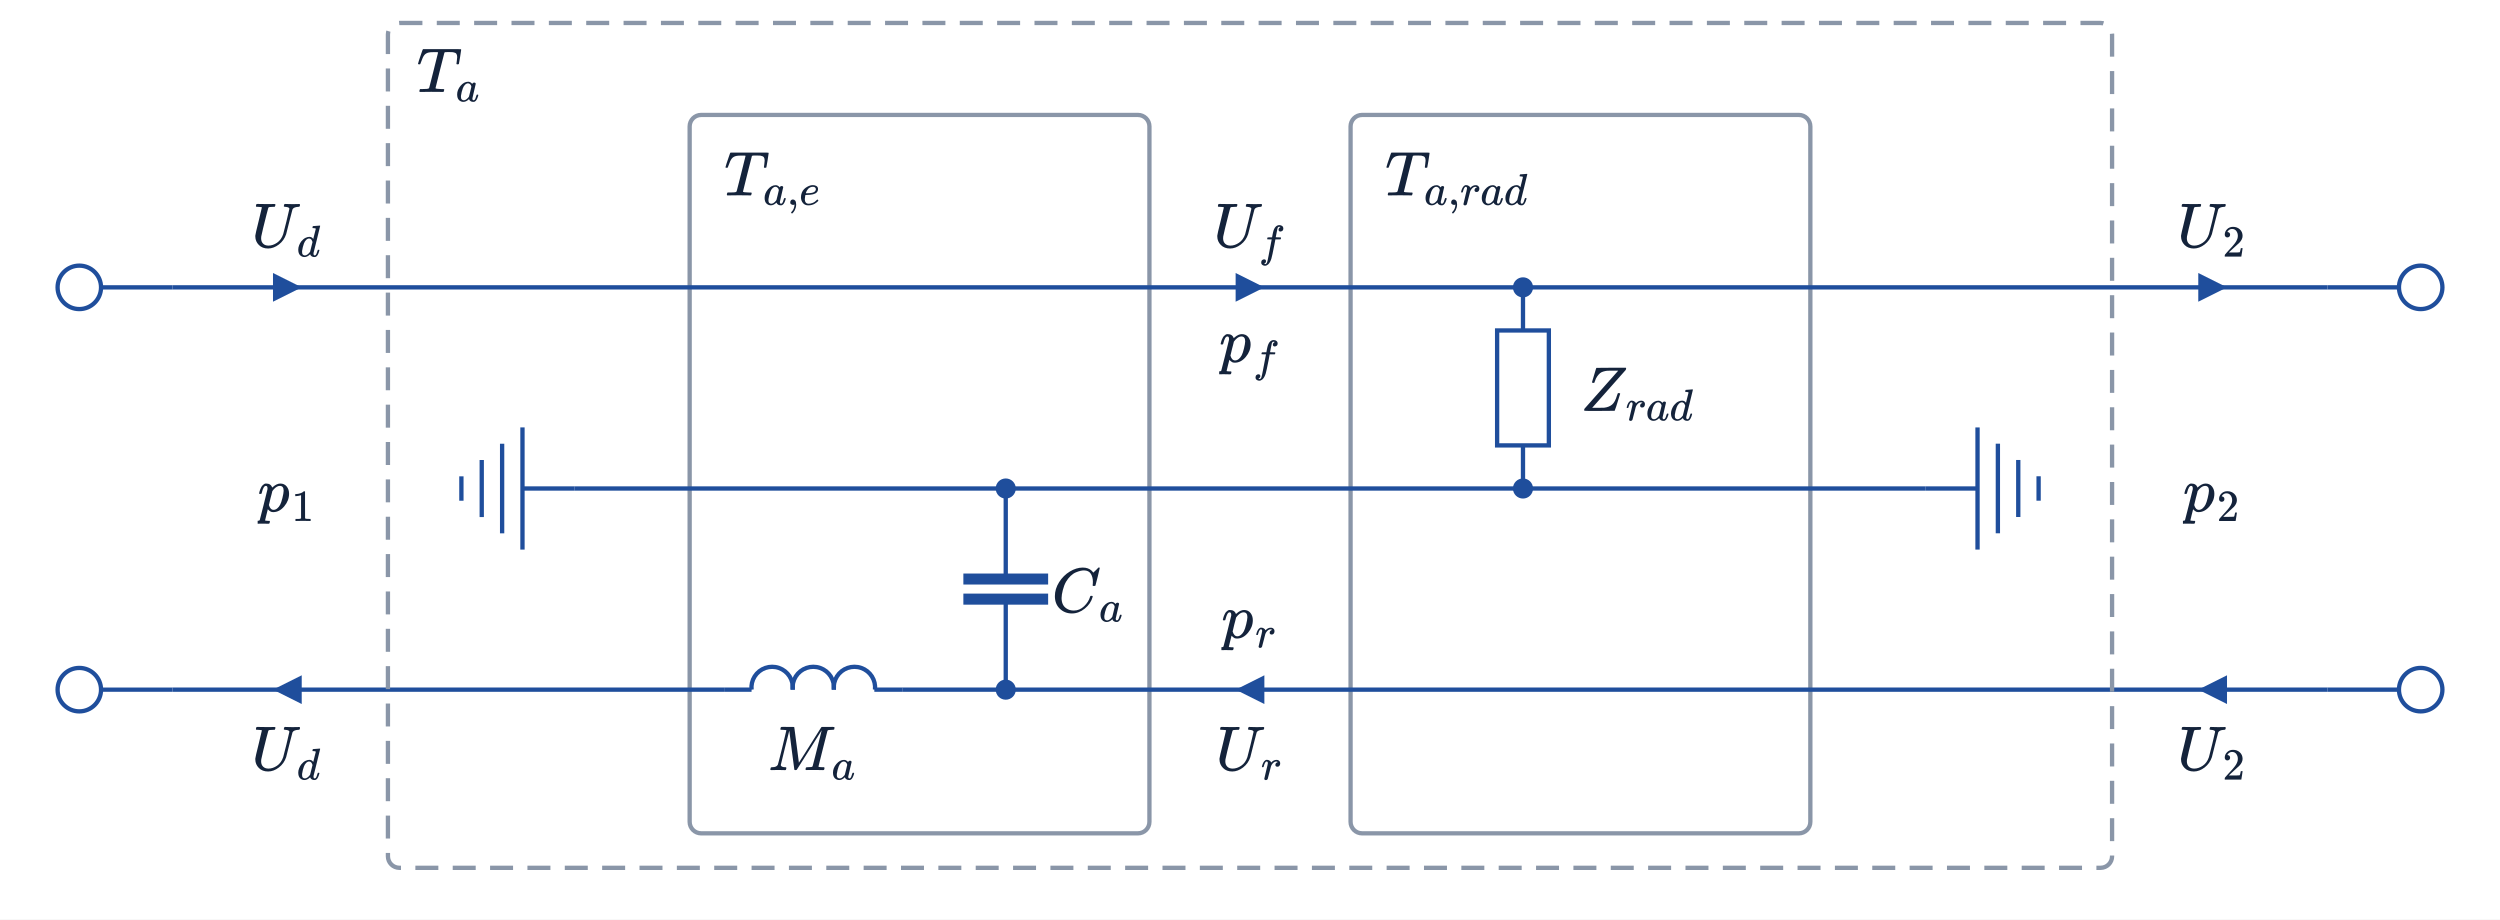
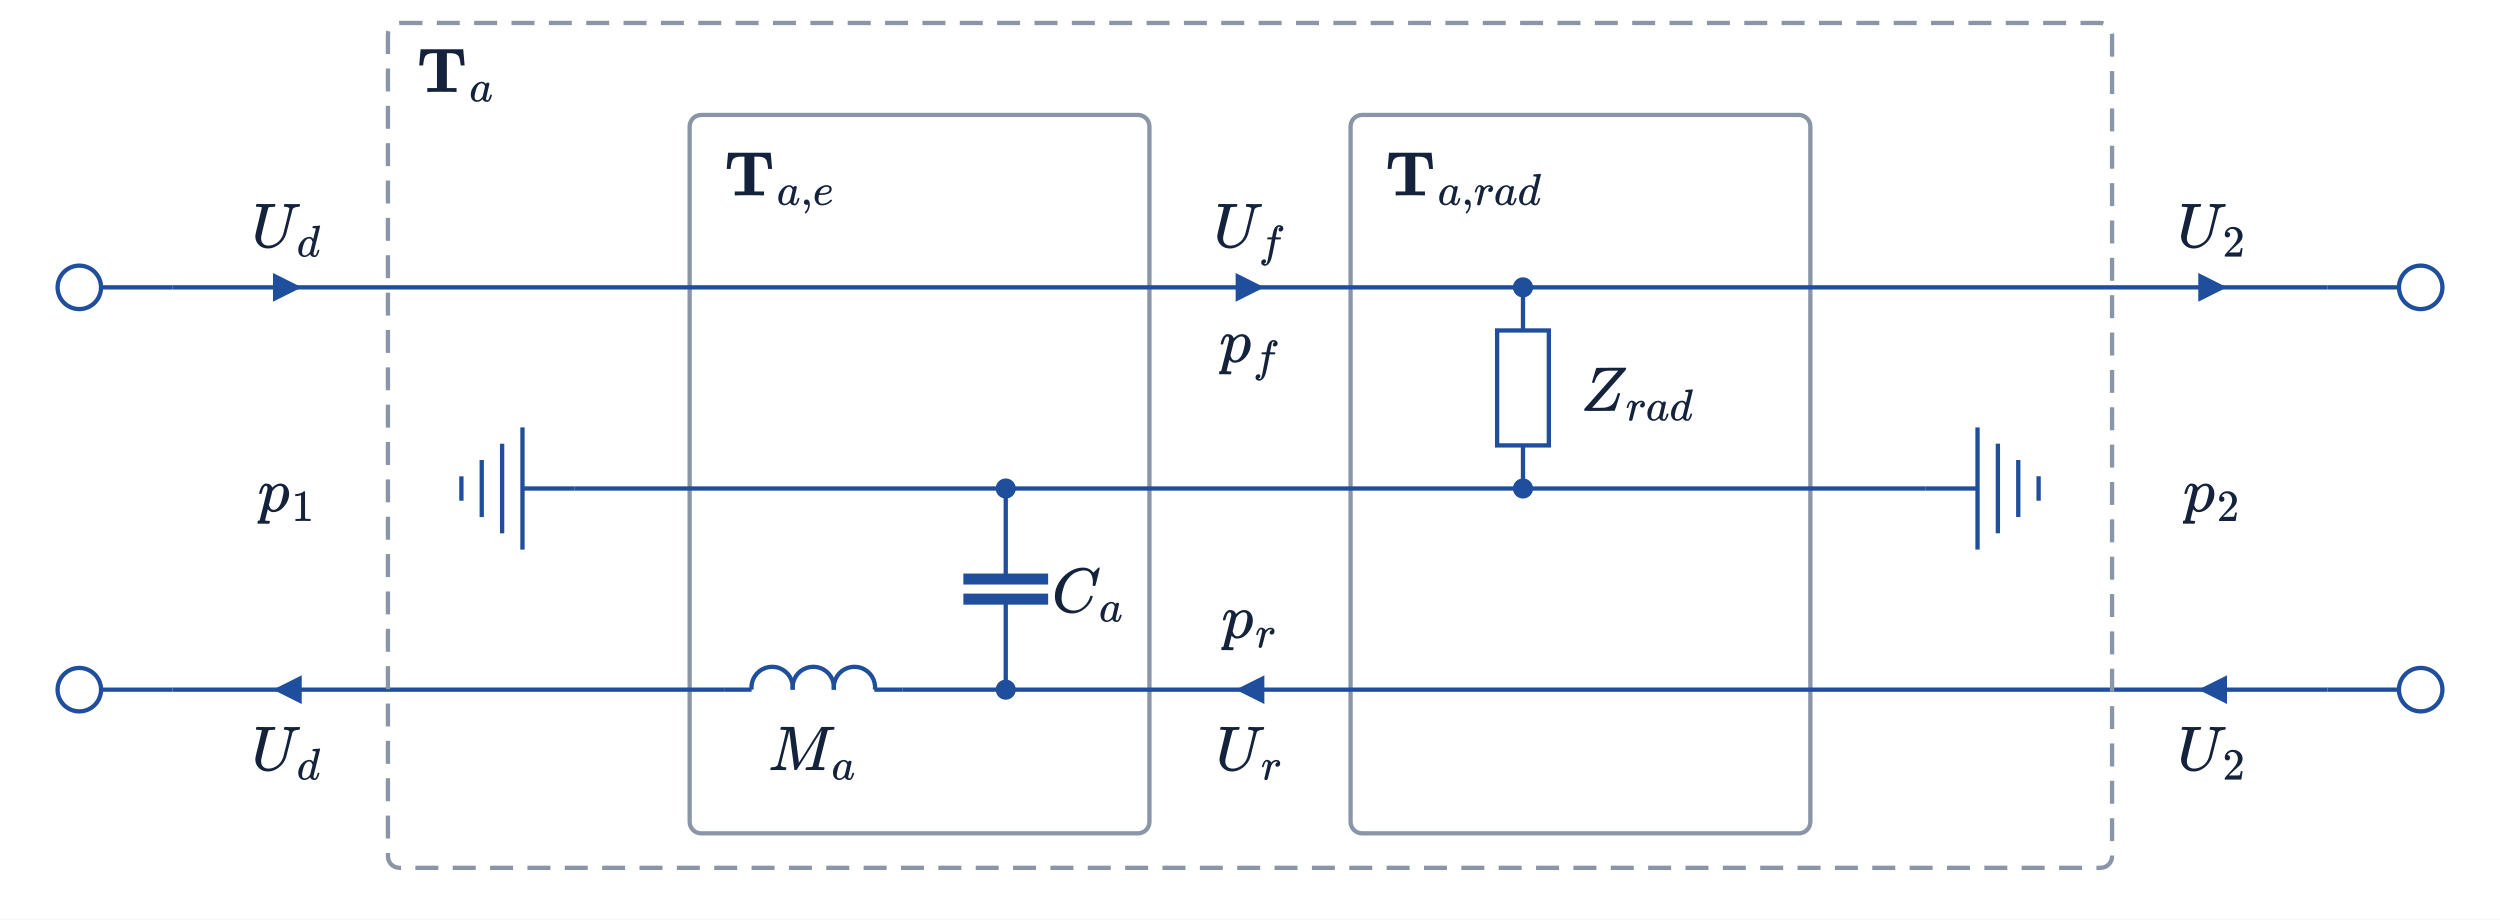
<svg xmlns="http://www.w3.org/2000/svg" width="870" height="320" viewBox="0 0 870 320" role="img">
  <rect width="100%" height="100%" fill="#ffffff" />
  <rect x="240" y="40" width="160" height="250" rx="4" fill="none" stroke="#8a96a8" stroke-width="1.5" />
  <rect x="470" y="40" width="160" height="250" rx="4" fill="none" stroke="#8a96a8" stroke-width="1.5" />
  <g transform="translate(60,100) rotate(180) scale(0.4) translate(-5.4,-22.5)">
    <path fill="none" stroke="#1f4e9c" stroke-width="3.75" d=" M 67.5,22.5 L 5.4,22.5" />
    <ellipse fill="#ffffff" stroke="#1f4e9c" stroke-width="3.75" cx="86.4" cy="22.5" rx="18.9" ry="18.9" />
  </g>
  <g transform="translate(810,100) rotate(0) scale(0.4) translate(-5.4,-22.5)">
    <path fill="none" stroke="#1f4e9c" stroke-width="3.75" d=" M 67.5,22.5 L 5.4,22.5" />
    <ellipse fill="#ffffff" stroke="#1f4e9c" stroke-width="3.75" cx="86.4" cy="22.5" rx="18.9" ry="18.9" />
  </g>
  <g transform="translate(60,240) rotate(180) scale(0.4) translate(-5.4,-22.5)">
    <path fill="none" stroke="#1f4e9c" stroke-width="3.75" d=" M 67.5,22.5 L 5.4,22.5" />
    <ellipse fill="#ffffff" stroke="#1f4e9c" stroke-width="3.75" cx="86.4" cy="22.5" rx="18.9" ry="18.9" />
  </g>
  <g transform="translate(810,240) rotate(0) scale(0.4) translate(-5.4,-22.5)">
    <path fill="none" stroke="#1f4e9c" stroke-width="3.75" d=" M 67.5,22.5 L 5.4,22.5" />
    <ellipse fill="#ffffff" stroke="#1f4e9c" stroke-width="3.75" cx="86.4" cy="22.5" rx="18.9" ry="18.9" />
  </g>
  <polyline points="60,100 810,100" fill="none" stroke="#1f4e9c" stroke-width="1.5" />
  <polyline points="200,170 670,170" fill="none" stroke="#1f4e9c" stroke-width="1.5" />
  <g transform="translate(200,170) rotate(180) scale(0.015) translate(-16,-1417)">
    <polyline fill="none" stroke="#1f4e9c" stroke-width="100" points="16,1417 1228,1417 " />
    <polyline fill="none" stroke="#1f4e9c" stroke-width="100" points="2645,1133 2645,1700 " />
    <polyline fill="none" stroke="#1f4e9c" stroke-width="100" points="2173,755 2173,2078 " />
    <polyline fill="none" stroke="#1f4e9c" stroke-width="100" points="1700,377 1700,2456 " />
    <polyline fill="none" stroke="#1f4e9c" stroke-width="100" points="1228,0 1228,2834 " />
  </g>
  <g transform="translate(670,170) rotate(0) scale(0.015) translate(-16,-1417)">
    <polyline fill="none" stroke="#1f4e9c" stroke-width="100" points="16,1417 1228,1417 " />
    <polyline fill="none" stroke="#1f4e9c" stroke-width="100" points="2645,1133 2645,1700 " />
    <polyline fill="none" stroke="#1f4e9c" stroke-width="100" points="2173,755 2173,2078 " />
    <polyline fill="none" stroke="#1f4e9c" stroke-width="100" points="1700,377 1700,2456 " />
    <polyline fill="none" stroke="#1f4e9c" stroke-width="100" points="1228,0 1228,2834 " />
  </g>
  <polyline points="60,240 252,240" fill="none" stroke="#1f4e9c" stroke-width="1.5" />
  <g transform="translate(252,240) rotate(0) scale(0.2946) translate(-5.4,-90)">
    <polyline fill="none" stroke="#1f4e9c" stroke-width="5.092" points="37.8,90 5.4,90" />
    <polyline fill="none" stroke="#1f4e9c" stroke-width="5.092" points="182.82,90 216,90" />
    <path fill="none" stroke="#1f4e9c" stroke-width="5.092" d="M37.8,90 C37.221,84.519 38.513,79.002 41.465,74.348 C44.418,69.693 48.857,66.173 54.062,64.36 C59.267,62.547 64.933,62.547 70.138,64.36 C75.343,66.173 79.782,69.693 82.735,74.348 C85.687,79.002 86.979,84.519 86.4,90 " />
    <path fill="none" stroke="#1f4e9c" stroke-width="5.092" d="M86.4,90 C85.821,84.519 87.113,79.002 90.065,74.348 C93.018,69.693 97.457,66.173 102.662,64.36 C107.867,62.547 113.533,62.547 118.738,64.36 C123.943,66.173 128.382,69.693 131.335,74.348 C134.287,79.002 135.579,84.519 135,90 " />
    <path fill="none" stroke="#1f4e9c" stroke-width="5.092" d="M135,90 C134.421,84.519 135.713,79.002 138.665,74.348 C141.618,69.693 146.057,66.173 151.262,64.36 C156.467,62.547 162.133,62.547 167.338,64.36 C172.543,66.173 176.982,69.693 179.935,74.348 C182.887,79.002 184.179,84.519 183.6,90 " />
  </g>
  <polyline points="314,240 810,240" fill="none" stroke="#1f4e9c" stroke-width="1.5" />
  <g transform="translate(350,170) rotate(90) scale(0.432099) translate(-9,-90)">
    <polyline fill="none" stroke="#1f4e9c" stroke-width="3.471" points="9,90 79.2,90" />
    <polyline fill="none" stroke="#1f4e9c" stroke-width="3.471" points="100.8,90 171,90" />
    <rect fill="#1f4e9c" stroke="#1f4e9c" stroke-width="3.471" height="64.8" width="5.4" x="79.2" y="57.6" />
    <rect fill="#1f4e9c" stroke="#1f4e9c" stroke-width="3.471" height="64.8" width="5.4" x="95.4" y="57.6" />
  </g>
  <circle cx="350" cy="170" r="3.5" fill="#1f4e9c" />
  <circle cx="350" cy="240" r="3.5" fill="#1f4e9c" />
  <polyline points="530,100 530,115" fill="none" stroke="#1f4e9c" stroke-width="1.5" />
  <rect x="521" y="115" width="18" height="40" fill="#ffffff" stroke="#1f4e9c" stroke-width="1.5" />
  <polyline points="530,155 530,170" fill="none" stroke="#1f4e9c" stroke-width="1.5" />
  <circle cx="530" cy="100" r="3.5" fill="#1f4e9c" />
  <circle cx="530" cy="170" r="3.5" fill="#1f4e9c" />
  <path d="M95,95 L105,100 L95,105 z" fill="#1f4e9c" />
  <path d="M105,235 L95,240 L105,245 z" fill="#1f4e9c" />
  <path d="M430,95 L440,100 L430,105 z" fill="#1f4e9c" />
  <path d="M440,235 L430,240 L440,245 z" fill="#1f4e9c" />
  <path d="M765,95 L775,100 L765,105 z" fill="#1f4e9c" />
  <path d="M775,235 L765,240 L775,245 z" fill="#1f4e9c" />
  <rect x="135" y="8" width="600" height="294" rx="4" fill="none" stroke="#8a96a8" stroke-width="1.5" stroke-dasharray="8 5" />
-   <svg x="252" y="53.106" width="34.476" height="21.212" color="#14233b" role="img" focusable="false" viewBox="0 -677 1567.1 964.2" aria-hidden="true">
-     <g stroke="currentColor" fill="currentColor" stroke-width="0" transform="scale(1,-1)">
-       <g data-mml-node="math">
-         <g data-mml-node="msub">
-           <g data-mml-node="mi">
-             <path data-c="1D447" d="M40 437Q21 437 21 445Q21 450 37 501T71 602L88 651Q93 669 101 677H569H659Q691 677 697 676T704 667Q704 661 687 553T668 444Q668 437 649 437Q640 437 637 437T631 442L629 445Q629 451 635 490T641 551Q641 586 628 604T573 629Q568 630 515 631Q469 631 457 630T439 622Q438 621 368 343T298 60Q298 48 386 46Q418 46 427 45T436 36Q436 31 433 22Q429 4 424 1L422 0Q419 0 415 0Q410 0 363 1T228 2Q99 2 64 0H49Q43 6 43 9T45 27Q49 40 55 46H83H94Q174 46 189 55Q190 56 191 56Q196 59 201 76T241 233Q258 301 269 344Q339 619 339 625Q339 630 310 630H279Q212 630 191 624Q146 614 121 583T67 467Q60 445 57 441T43 437H40Z" />
-           </g>
-           <g data-mml-node="TeXAtom" transform="translate(617,-150) scale(0.707)" data-mjx-texclass="ORD">
+   <svg x="252" y="53.15" width="39.228" height="21.168" color="#14233b" role="img" focusable="false" viewBox="0 -675 1783.1 962.2" aria-hidden="true">
+     <g stroke="currentColor" fill="currentColor" stroke-width="0" transform="scale(1,-1)">
+       <g data-mml-node="math">
+         <g data-mml-node="msub">
+           <g data-mml-node="TeXAtom" data-mjx-texclass="ORD">
+             <g data-mml-node="mi">
+               <path data-c="1D413" d="M41 425Q41 426 51 545T62 669V675H737V669Q738 665 748 546T758 425V419H696V425Q687 517 669 555T595 607Q578 612 522 613H478V62H631V0H615Q585 3 399 3Q214 3 184 0H168V62H321V613H277H263Q164 613 134 561Q113 527 103 425V419H41V425Z" />
+             </g>
+           </g>
+           <g data-mml-node="TeXAtom" transform="translate(833,-150) scale(0.707)" data-mjx-texclass="ORD">
            <g data-mml-node="mi">
              <path data-c="1D44E" d="M33 157Q33 258 109 349T280 441Q331 441 370 392Q386 422 416 422Q429 422 439 414T449 394Q449 381 412 234T374 68Q374 43 381 35T402 26Q411 27 422 35Q443 55 463 131Q469 151 473 152Q475 153 483 153H487Q506 153 506 144Q506 138 501 117T481 63T449 13Q436 0 417 -8Q409 -10 393 -10Q359 -10 336 5T306 36L300 51Q299 52 296 50Q294 48 292 46Q233 -10 172 -10Q117 -10 75 30T33 157ZM351 328Q351 334 346 350T323 385T277 405Q242 405 210 374T160 293Q131 214 119 129Q119 126 119 118T118 106Q118 61 136 44T179 26Q217 26 254 59T298 110Q300 114 325 217T351 328Z" />
            </g>
            <g data-mml-node="mo" transform="translate(529,0)">
              <path data-c="2C" d="M78 35T78 60T94 103T137 121Q165 121 187 96T210 8Q210 -27 201 -60T180 -117T154 -158T130 -185T117 -194Q113 -194 104 -185T95 -172Q95 -168 106 -156T131 -126T157 -76T173 -3V9L172 8Q170 7 167 6T161 3T152 1T140 0Q113 0 96 17Z" />
            </g>
            <g data-mml-node="mi" transform="translate(807,0)">
              <path data-c="1D452" d="M39 168Q39 225 58 272T107 350T174 402T244 433T307 442H310Q355 442 388 420T421 355Q421 265 310 237Q261 224 176 223Q139 223 138 221Q138 219 132 186T125 128Q125 81 146 54T209 26T302 45T394 111Q403 121 406 121Q410 121 419 112T429 98T420 82T390 55T344 24T281 -1T205 -11Q126 -11 83 42T39 168ZM373 353Q367 405 305 405Q272 405 244 391T199 357T170 316T154 280T149 261Q149 260 169 260Q282 260 327 284T373 353Z" />
            </g>
          </g>
        </g>
      </g>
    </g>
  </svg>
-   <svg x="482" y="53.106" width="50.563" height="21.212" color="#14233b" role="img" focusable="false" viewBox="0 -677 2298.3 964.2" aria-hidden="true">
-     <g stroke="currentColor" fill="currentColor" stroke-width="0" transform="scale(1,-1)">
-       <g data-mml-node="math">
-         <g data-mml-node="msub">
-           <g data-mml-node="mi">
-             <path data-c="1D447" d="M40 437Q21 437 21 445Q21 450 37 501T71 602L88 651Q93 669 101 677H569H659Q691 677 697 676T704 667Q704 661 687 553T668 444Q668 437 649 437Q640 437 637 437T631 442L629 445Q629 451 635 490T641 551Q641 586 628 604T573 629Q568 630 515 631Q469 631 457 630T439 622Q438 621 368 343T298 60Q298 48 386 46Q418 46 427 45T436 36Q436 31 433 22Q429 4 424 1L422 0Q419 0 415 0Q410 0 363 1T228 2Q99 2 64 0H49Q43 6 43 9T45 27Q49 40 55 46H83H94Q174 46 189 55Q190 56 191 56Q196 59 201 76T241 233Q258 301 269 344Q339 619 339 625Q339 630 310 630H279Q212 630 191 624Q146 614 121 583T67 467Q60 445 57 441T43 437H40Z" />
-           </g>
-           <g data-mml-node="TeXAtom" transform="translate(617,-150) scale(0.707)" data-mjx-texclass="ORD">
+   <svg x="482" y="53.15" width="55.315" height="21.168" color="#14233b" role="img" focusable="false" viewBox="0 -675 2514.3 962.2" aria-hidden="true">
+     <g stroke="currentColor" fill="currentColor" stroke-width="0" transform="scale(1,-1)">
+       <g data-mml-node="math">
+         <g data-mml-node="msub">
+           <g data-mml-node="TeXAtom" data-mjx-texclass="ORD">
+             <g data-mml-node="mi">
+               <path data-c="1D413" d="M41 425Q41 426 51 545T62 669V675H737V669Q738 665 748 546T758 425V419H696V425Q687 517 669 555T595 607Q578 612 522 613H478V62H631V0H615Q585 3 399 3Q214 3 184 0H168V62H321V613H277H263Q164 613 134 561Q113 527 103 425V419H41V425Z" />
+             </g>
+           </g>
+           <g data-mml-node="TeXAtom" transform="translate(833,-150) scale(0.707)" data-mjx-texclass="ORD">
            <g data-mml-node="mi">
              <path data-c="1D44E" d="M33 157Q33 258 109 349T280 441Q331 441 370 392Q386 422 416 422Q429 422 439 414T449 394Q449 381 412 234T374 68Q374 43 381 35T402 26Q411 27 422 35Q443 55 463 131Q469 151 473 152Q475 153 483 153H487Q506 153 506 144Q506 138 501 117T481 63T449 13Q436 0 417 -8Q409 -10 393 -10Q359 -10 336 5T306 36L300 51Q299 52 296 50Q294 48 292 46Q233 -10 172 -10Q117 -10 75 30T33 157ZM351 328Q351 334 346 350T323 385T277 405Q242 405 210 374T160 293Q131 214 119 129Q119 126 119 118T118 106Q118 61 136 44T179 26Q217 26 254 59T298 110Q300 114 325 217T351 328Z" />
            </g>
            <g data-mml-node="mo" transform="translate(529,0)">
              <path data-c="2C" d="M78 35T78 60T94 103T137 121Q165 121 187 96T210 8Q210 -27 201 -60T180 -117T154 -158T130 -185T117 -194Q113 -194 104 -185T95 -172Q95 -168 106 -156T131 -126T157 -76T173 -3V9L172 8Q170 7 167 6T161 3T152 1T140 0Q113 0 96 17Z" />
            </g>
            <g data-mml-node="mi" transform="translate(807,0)">
              <path data-c="1D45F" d="M21 287Q22 290 23 295T28 317T38 348T53 381T73 411T99 433T132 442Q161 442 183 430T214 408T225 388Q227 382 228 382T236 389Q284 441 347 441H350Q398 441 422 400Q430 381 430 363Q430 333 417 315T391 292T366 288Q346 288 334 299T322 328Q322 376 378 392Q356 405 342 405Q286 405 239 331Q229 315 224 298T190 165Q156 25 151 16Q138 -11 108 -11Q95 -11 87 -5T76 7T74 17Q74 30 114 189T154 366Q154 405 128 405Q107 405 92 377T68 316T57 280Q55 278 41 278H27Q21 284 21 287Z" />
            </g>
            <g data-mml-node="mi" transform="translate(1258,0)">
              <path data-c="1D44E" d="M33 157Q33 258 109 349T280 441Q331 441 370 392Q386 422 416 422Q429 422 439 414T449 394Q449 381 412 234T374 68Q374 43 381 35T402 26Q411 27 422 35Q443 55 463 131Q469 151 473 152Q475 153 483 153H487Q506 153 506 144Q506 138 501 117T481 63T449 13Q436 0 417 -8Q409 -10 393 -10Q359 -10 336 5T306 36L300 51Q299 52 296 50Q294 48 292 46Q233 -10 172 -10Q117 -10 75 30T33 157ZM351 328Q351 334 346 350T323 385T277 405Q242 405 210 374T160 293Q131 214 119 129Q119 126 119 118T118 106Q118 61 136 44T179 26Q217 26 254 59T298 110Q300 114 325 217T351 328Z" />
            </g>
            <g data-mml-node="mi" transform="translate(1787,0)">
              <path data-c="1D451" d="M366 683Q367 683 438 688T511 694Q523 694 523 686Q523 679 450 384T375 83T374 68Q374 26 402 26Q411 27 422 35Q443 55 463 131Q469 151 473 152Q475 153 483 153H487H491Q506 153 506 145Q506 140 503 129Q490 79 473 48T445 8T417 -8Q409 -10 393 -10Q359 -10 336 5T306 36L300 51Q299 52 296 50Q294 48 292 46Q233 -10 172 -10Q117 -10 75 30T33 157Q33 205 53 255T101 341Q148 398 195 420T280 442Q336 442 364 400Q369 394 369 396Q370 400 396 505T424 616Q424 629 417 632T378 637H357Q351 643 351 645T353 664Q358 683 366 683ZM352 326Q329 405 277 405Q242 405 210 374T160 293Q131 214 119 129Q119 126 119 118T118 106Q118 61 136 44T179 26Q233 26 290 98L298 109L352 326Z" />
            </g>
          </g>
        </g>
      </g>
    </g>
  </svg>
  <svg x="267.302" y="252.974" width="31.396" height="18.482" color="#14233b" role="img" focusable="false" viewBox="0 -683 1427.1 840.1" aria-hidden="true">
    <g stroke="currentColor" fill="currentColor" stroke-width="0" transform="scale(1,-1)">
      <g data-mml-node="math">
        <g data-mml-node="msub">
          <g data-mml-node="mi">
            <path data-c="1D440" d="M289 629Q289 635 232 637Q208 637 201 638T194 648Q194 649 196 659Q197 662 198 666T199 671T201 676T203 679T207 681T212 683T220 683T232 684Q238 684 262 684T307 683Q386 683 398 683T414 678Q415 674 451 396L487 117L510 154Q534 190 574 254T662 394Q837 673 839 675Q840 676 842 678T846 681L852 683H948Q965 683 988 683T1017 684Q1051 684 1051 673Q1051 668 1048 656T1045 643Q1041 637 1008 637Q968 636 957 634T939 623Q936 618 867 340T797 59Q797 55 798 54T805 50T822 48T855 46H886Q892 37 892 35Q892 19 885 5Q880 0 869 0Q864 0 828 1T736 2Q675 2 644 2T609 1Q592 1 592 11Q592 13 594 25Q598 41 602 43T625 46Q652 46 685 49Q699 52 704 61Q706 65 742 207T813 490T848 631L654 322Q458 10 453 5Q451 4 449 3Q444 0 433 0Q418 0 415 7Q413 11 374 317L335 624L267 354Q200 88 200 79Q206 46 272 46H282Q288 41 289 37T286 19Q282 3 278 1Q274 0 267 0Q265 0 255 0T221 1T157 2Q127 2 95 1T58 0Q43 0 39 2T35 11Q35 13 38 25T43 40Q45 46 65 46Q135 46 154 86Q158 92 223 354T289 629Z" />
          </g>
          <g data-mml-node="mi" transform="translate(1003,-150) scale(0.707)">
            <path data-c="1D44E" d="M33 157Q33 258 109 349T280 441Q331 441 370 392Q386 422 416 422Q429 422 439 414T449 394Q449 381 412 234T374 68Q374 43 381 35T402 26Q411 27 422 35Q443 55 463 131Q469 151 473 152Q475 153 483 153H487Q506 153 506 144Q506 138 501 117T481 63T449 13Q436 0 417 -8Q409 -10 393 -10Q359 -10 336 5T306 36L300 51Q299 52 296 50Q294 48 292 46Q233 -10 172 -10Q117 -10 75 30T33 157ZM351 328Q351 334 346 350T323 385T277 405Q242 405 210 374T160 293Q131 214 119 129Q119 126 119 118T118 106Q118 61 136 44T179 26Q217 26 254 59T298 110Q300 114 325 217T351 328Z" />
          </g>
        </g>
      </g>
    </g>
  </svg>
  <svg x="366" y="197.49" width="25.786" height="18.966" color="#14233b" role="img" focusable="false" viewBox="0 -705 1172.1 862.1" aria-hidden="true">
    <g stroke="currentColor" fill="currentColor" stroke-width="0" transform="scale(1,-1)">
      <g data-mml-node="math">
        <g data-mml-node="msub">
          <g data-mml-node="mi">
            <path data-c="1D436" d="M50 252Q50 367 117 473T286 641T490 704Q580 704 633 653Q642 643 648 636T656 626L657 623Q660 623 684 649Q691 655 699 663T715 679T725 690L740 705H746Q760 705 760 698Q760 694 728 561Q692 422 692 421Q690 416 687 415T669 413H653Q647 419 647 422Q647 423 648 429T650 449T651 481Q651 552 619 605T510 659Q484 659 454 652T382 628T299 572T226 479Q194 422 175 346T156 222Q156 108 232 58Q280 24 350 24Q441 24 512 92T606 240Q610 253 612 255T628 257Q648 257 648 248Q648 243 647 239Q618 132 523 55T319 -22Q206 -22 128 53T50 252Z" />
          </g>
          <g data-mml-node="mi" transform="translate(748,-150) scale(0.707)">
            <path data-c="1D44E" d="M33 157Q33 258 109 349T280 441Q331 441 370 392Q386 422 416 422Q429 422 439 414T449 394Q449 381 412 234T374 68Q374 43 381 35T402 26Q411 27 422 35Q443 55 463 131Q469 151 473 152Q475 153 483 153H487Q506 153 506 144Q506 138 501 117T481 63T449 13Q436 0 417 -8Q409 -10 393 -10Q359 -10 336 5T306 36L300 51Q299 52 296 50Q294 48 292 46Q233 -10 172 -10Q117 -10 75 30T33 157ZM351 328Q351 334 346 350T323 385T277 405Q242 405 210 374T160 293Q131 214 119 129Q119 126 119 118T118 106Q118 61 136 44T179 26Q217 26 254 59T298 110Q300 114 325 217T351 328Z" />
          </g>
        </g>
      </g>
    </g>
  </svg>
  <svg x="550" y="127.974" width="40.187" height="18.498" color="#14233b" role="img" focusable="false" viewBox="0 -683 1826.7 840.8" aria-hidden="true">
    <g stroke="currentColor" fill="currentColor" stroke-width="0" transform="scale(1,-1)">
      <g data-mml-node="math">
        <g data-mml-node="msub">
          <g data-mml-node="mi">
            <path data-c="1D44D" d="M58 8Q58 23 64 35Q64 36 329 334T596 635L586 637Q575 637 512 637H500H476Q442 637 420 635T365 624T311 598T266 548T228 469Q227 466 226 463T224 458T223 453T222 450L221 448Q218 443 202 443Q185 443 182 453L214 561Q228 606 241 651Q249 679 253 681Q256 683 487 683H718Q723 678 723 675Q723 673 717 649Q189 54 188 52L185 49H274Q369 50 377 51Q452 60 500 100T579 247Q587 272 590 277T603 282H607Q628 282 628 271Q547 5 541 2Q538 0 300 0H124Q58 0 58 8Z" />
          </g>
          <g data-mml-node="TeXAtom" transform="translate(716,-150) scale(0.707)" data-mjx-texclass="ORD">
            <g data-mml-node="mi">
              <path data-c="1D45F" d="M21 287Q22 290 23 295T28 317T38 348T53 381T73 411T99 433T132 442Q161 442 183 430T214 408T225 388Q227 382 228 382T236 389Q284 441 347 441H350Q398 441 422 400Q430 381 430 363Q430 333 417 315T391 292T366 288Q346 288 334 299T322 328Q322 376 378 392Q356 405 342 405Q286 405 239 331Q229 315 224 298T190 165Q156 25 151 16Q138 -11 108 -11Q95 -11 87 -5T76 7T74 17Q74 30 114 189T154 366Q154 405 128 405Q107 405 92 377T68 316T57 280Q55 278 41 278H27Q21 284 21 287Z" />
            </g>
            <g data-mml-node="mi" transform="translate(451,0)">
              <path data-c="1D44E" d="M33 157Q33 258 109 349T280 441Q331 441 370 392Q386 422 416 422Q429 422 439 414T449 394Q449 381 412 234T374 68Q374 43 381 35T402 26Q411 27 422 35Q443 55 463 131Q469 151 473 152Q475 153 483 153H487Q506 153 506 144Q506 138 501 117T481 63T449 13Q436 0 417 -8Q409 -10 393 -10Q359 -10 336 5T306 36L300 51Q299 52 296 50Q294 48 292 46Q233 -10 172 -10Q117 -10 75 30T33 157ZM351 328Q351 334 346 350T323 385T277 405Q242 405 210 374T160 293Q131 214 119 129Q119 126 119 118T118 106Q118 61 136 44T179 26Q217 26 254 59T298 110Q300 114 325 217T351 328Z" />
            </g>
            <g data-mml-node="mi" transform="translate(980,0)">
              <path data-c="1D451" d="M366 683Q367 683 438 688T511 694Q523 694 523 686Q523 679 450 384T375 83T374 68Q374 26 402 26Q411 27 422 35Q443 55 463 131Q469 151 473 152Q475 153 483 153H487H491Q506 153 506 145Q506 140 503 129Q490 79 473 48T445 8T417 -8Q409 -10 393 -10Q359 -10 336 5T306 36L300 51Q299 52 296 50Q294 48 292 46Q233 -10 172 -10Q117 -10 75 30T33 157Q33 205 53 255T101 341Q148 398 195 420T280 442Q336 442 364 400Q369 394 369 396Q370 400 396 505T424 616Q424 629 417 632T378 637H357Q351 643 351 645T353 664Q358 683 366 683ZM352 326Q329 405 277 405Q242 405 210 374T160 293Q131 214 119 129Q119 126 119 118T118 106Q118 61 136 44T179 26Q233 26 290 98L298 109L352 326Z" />
            </g>
          </g>
        </g>
      </g>
    </g>
  </svg>
  <svg x="87.529" y="70.974" width="24.941" height="18.482" color="#14233b" role="img" focusable="false" viewBox="0 -683 1133.7 840.1" aria-hidden="true">
    <g stroke="currentColor" fill="currentColor" stroke-width="0" transform="scale(1,-1)">
      <g data-mml-node="math">
        <g data-mml-node="msub">
          <g data-mml-node="mi">
            <path data-c="1D448" d="M107 637Q73 637 71 641Q70 643 70 649Q70 673 81 682Q83 683 98 683Q139 681 234 681Q268 681 297 681T342 682T362 682Q378 682 378 672Q378 670 376 658Q371 641 366 638H364Q362 638 359 638T352 638T343 637T334 637Q295 636 284 634T266 623Q265 621 238 518T184 302T154 169Q152 155 152 140Q152 86 183 55T269 24Q336 24 403 69T501 205L552 406Q599 598 599 606Q599 633 535 637Q511 637 511 648Q511 650 513 660Q517 676 519 679T529 683Q532 683 561 682T645 680Q696 680 723 681T752 682Q767 682 767 672Q767 650 759 642Q756 637 737 637Q666 633 648 597Q646 592 598 404Q557 235 548 205Q515 105 433 42T263 -22Q171 -22 116 34T60 167V183Q60 201 115 421Q164 622 164 628Q164 635 107 637Z" />
          </g>
          <g data-mml-node="mi" transform="translate(716,-150) scale(0.707)">
            <path data-c="1D451" d="M366 683Q367 683 438 688T511 694Q523 694 523 686Q523 679 450 384T375 83T374 68Q374 26 402 26Q411 27 422 35Q443 55 463 131Q469 151 473 152Q475 153 483 153H487H491Q506 153 506 145Q506 140 503 129Q490 79 473 48T445 8T417 -8Q409 -10 393 -10Q359 -10 336 5T306 36L300 51Q299 52 296 50Q294 48 292 46Q233 -10 172 -10Q117 -10 75 30T33 157Q33 205 53 255T101 341Q148 398 195 420T280 442Q336 442 364 400Q369 394 369 396Q370 400 396 505T424 616Q424 629 417 632T378 637H357Q351 643 351 645T353 664Q358 683 366 683ZM352 326Q329 405 277 405Q242 405 210 374T160 293Q131 214 119 129Q119 126 119 118T118 106Q118 61 136 44T179 26Q233 26 290 98L298 109L352 326Z" />
          </g>
        </g>
      </g>
    </g>
  </svg>
  <svg x="87.529" y="252.974" width="24.941" height="18.482" color="#14233b" role="img" focusable="false" viewBox="0 -683 1133.7 840.1" aria-hidden="true">
    <g stroke="currentColor" fill="currentColor" stroke-width="0" transform="scale(1,-1)">
      <g data-mml-node="math">
        <g data-mml-node="msub">
          <g data-mml-node="mi">
            <path data-c="1D448" d="M107 637Q73 637 71 641Q70 643 70 649Q70 673 81 682Q83 683 98 683Q139 681 234 681Q268 681 297 681T342 682T362 682Q378 682 378 672Q378 670 376 658Q371 641 366 638H364Q362 638 359 638T352 638T343 637T334 637Q295 636 284 634T266 623Q265 621 238 518T184 302T154 169Q152 155 152 140Q152 86 183 55T269 24Q336 24 403 69T501 205L552 406Q599 598 599 606Q599 633 535 637Q511 637 511 648Q511 650 513 660Q517 676 519 679T529 683Q532 683 561 682T645 680Q696 680 723 681T752 682Q767 682 767 672Q767 650 759 642Q756 637 737 637Q666 633 648 597Q646 592 598 404Q557 235 548 205Q515 105 433 42T263 -22Q171 -22 116 34T60 167V183Q60 201 115 421Q164 622 164 628Q164 635 107 637Z" />
          </g>
          <g data-mml-node="mi" transform="translate(716,-150) scale(0.707)">
            <path data-c="1D451" d="M366 683Q367 683 438 688T511 694Q523 694 523 686Q523 679 450 384T375 83T374 68Q374 26 402 26Q411 27 422 35Q443 55 463 131Q469 151 473 152Q475 153 483 153H487H491Q506 153 506 145Q506 140 503 129Q490 79 473 48T445 8T417 -8Q409 -10 393 -10Q359 -10 336 5T306 36L300 51Q299 52 296 50Q294 48 292 46Q233 -10 172 -10Q117 -10 75 30T33 157Q33 205 53 255T101 341Q148 398 195 420T280 442Q336 442 364 400Q369 394 369 396Q370 400 396 505T424 616Q424 629 417 632T378 637H357Q351 643 351 645T353 664Q358 683 366 683ZM352 326Q329 405 277 405Q242 405 210 374T160 293Q131 214 119 129Q119 126 119 118T118 106Q118 61 136 44T179 26Q233 26 290 98L298 109L352 326Z" />
          </g>
        </g>
      </g>
    </g>
  </svg>
  <svg x="89.664" y="168.276" width="20.671" height="13.992" color="#14233b" role="img" focusable="false" viewBox="0 -442 939.6 636" aria-hidden="true">
    <g stroke="currentColor" fill="currentColor" stroke-width="0" transform="scale(1,-1)">
      <g data-mml-node="math">
        <g data-mml-node="msub">
          <g data-mml-node="mi">
            <path data-c="1D45D" d="M23 287Q24 290 25 295T30 317T40 348T55 381T75 411T101 433T134 442Q209 442 230 378L240 387Q302 442 358 442Q423 442 460 395T497 281Q497 173 421 82T249 -10Q227 -10 210 -4Q199 1 187 11T168 28L161 36Q160 35 139 -51T118 -138Q118 -144 126 -145T163 -148H188Q194 -155 194 -157T191 -175Q188 -187 185 -190T172 -194Q170 -194 161 -194T127 -193T65 -192Q-5 -192 -24 -194H-32Q-39 -187 -39 -183Q-37 -156 -26 -148H-6Q28 -147 33 -136Q36 -130 94 103T155 350Q156 355 156 364Q156 405 131 405Q109 405 94 377T71 316T59 280Q57 278 43 278H29Q23 284 23 287ZM178 102Q200 26 252 26Q282 26 310 49T356 107Q374 141 392 215T411 325V331Q411 405 350 405Q339 405 328 402T306 393T286 380T269 365T254 350T243 336T235 326L232 322Q232 321 229 308T218 264T204 212Q178 106 178 102Z" />
          </g>
          <g data-mml-node="mn" transform="translate(536,-150) scale(0.707)">
            <path data-c="31" d="M213 578L200 573Q186 568 160 563T102 556H83V602H102Q149 604 189 617T245 641T273 663Q275 666 285 666Q294 666 302 660V361L303 61Q310 54 315 52T339 48T401 46H427V0H416Q395 3 257 3Q121 3 100 0H88V46H114Q136 46 152 46T177 47T193 50T201 52T207 57T213 61V578Z" />
          </g>
        </g>
      </g>
    </g>
  </svg>
  <svg x="422.296" y="70.974" width="25.408" height="21.516" color="#14233b" role="img" focusable="false" viewBox="0 -683 1154.9 978" aria-hidden="true">
    <g stroke="currentColor" fill="currentColor" stroke-width="0" transform="scale(1,-1)">
      <g data-mml-node="math">
        <g data-mml-node="msub">
          <g data-mml-node="mi">
            <path data-c="1D448" d="M107 637Q73 637 71 641Q70 643 70 649Q70 673 81 682Q83 683 98 683Q139 681 234 681Q268 681 297 681T342 682T362 682Q378 682 378 672Q378 670 376 658Q371 641 366 638H364Q362 638 359 638T352 638T343 637T334 637Q295 636 284 634T266 623Q265 621 238 518T184 302T154 169Q152 155 152 140Q152 86 183 55T269 24Q336 24 403 69T501 205L552 406Q599 598 599 606Q599 633 535 637Q511 637 511 648Q511 650 513 660Q517 676 519 679T529 683Q532 683 561 682T645 680Q696 680 723 681T752 682Q767 682 767 672Q767 650 759 642Q756 637 737 637Q666 633 648 597Q646 592 598 404Q557 235 548 205Q515 105 433 42T263 -22Q171 -22 116 34T60 167V183Q60 201 115 421Q164 622 164 628Q164 635 107 637Z" />
          </g>
          <g data-mml-node="mi" transform="translate(716,-150) scale(0.707)">
            <path data-c="1D453" d="M118 -162Q120 -162 124 -164T135 -167T147 -168Q160 -168 171 -155T187 -126Q197 -99 221 27T267 267T289 382V385H242Q195 385 192 387Q188 390 188 397L195 425Q197 430 203 430T250 431Q298 431 298 432Q298 434 307 482T319 540Q356 705 465 705Q502 703 526 683T550 630Q550 594 529 578T487 561Q443 561 443 603Q443 622 454 636T478 657L487 662Q471 668 457 668Q445 668 434 658T419 630Q412 601 403 552T387 469T380 433Q380 431 435 431Q480 431 487 430T498 424Q499 420 496 407T491 391Q489 386 482 386T428 385H372L349 263Q301 15 282 -47Q255 -132 212 -173Q175 -205 139 -205Q107 -205 81 -186T55 -132Q55 -95 76 -78T118 -61Q162 -61 162 -103Q162 -122 151 -136T127 -157L118 -162Z" />
          </g>
        </g>
      </g>
    </g>
  </svg>
  <svg x="423.066" y="252.974" width="23.868" height="18.498" color="#14233b" role="img" focusable="false" viewBox="0 -683 1084.9 840.8" aria-hidden="true">
    <g stroke="currentColor" fill="currentColor" stroke-width="0" transform="scale(1,-1)">
      <g data-mml-node="math">
        <g data-mml-node="msub">
          <g data-mml-node="mi">
            <path data-c="1D448" d="M107 637Q73 637 71 641Q70 643 70 649Q70 673 81 682Q83 683 98 683Q139 681 234 681Q268 681 297 681T342 682T362 682Q378 682 378 672Q378 670 376 658Q371 641 366 638H364Q362 638 359 638T352 638T343 637T334 637Q295 636 284 634T266 623Q265 621 238 518T184 302T154 169Q152 155 152 140Q152 86 183 55T269 24Q336 24 403 69T501 205L552 406Q599 598 599 606Q599 633 535 637Q511 637 511 648Q511 650 513 660Q517 676 519 679T529 683Q532 683 561 682T645 680Q696 680 723 681T752 682Q767 682 767 672Q767 650 759 642Q756 637 737 637Q666 633 648 597Q646 592 598 404Q557 235 548 205Q515 105 433 42T263 -22Q171 -22 116 34T60 167V183Q60 201 115 421Q164 622 164 628Q164 635 107 637Z" />
          </g>
          <g data-mml-node="mi" transform="translate(716,-150) scale(0.707)">
            <path data-c="1D45F" d="M21 287Q22 290 23 295T28 317T38 348T53 381T73 411T99 433T132 442Q161 442 183 430T214 408T225 388Q227 382 228 382T236 389Q284 441 347 441H350Q398 441 422 400Q430 381 430 363Q430 333 417 315T391 292T366 288Q346 288 334 299T322 328Q322 376 378 392Q356 405 342 405Q286 405 239 331Q229 315 224 298T190 165Q156 25 151 16Q138 -11 108 -11Q95 -11 87 -5T76 7T74 17Q74 30 114 189T154 366Q154 405 128 405Q107 405 92 377T68 316T57 280Q55 278 41 278H27Q21 284 21 287Z" />
          </g>
        </g>
      </g>
    </g>
  </svg>
  <svg x="424.276" y="116.276" width="21.448" height="16.214" color="#14233b" role="img" focusable="false" viewBox="0 -442 974.9 737" aria-hidden="true">
    <g stroke="currentColor" fill="currentColor" stroke-width="0" transform="scale(1,-1)">
      <g data-mml-node="math">
        <g data-mml-node="msub">
          <g data-mml-node="mi">
            <path data-c="1D45D" d="M23 287Q24 290 25 295T30 317T40 348T55 381T75 411T101 433T134 442Q209 442 230 378L240 387Q302 442 358 442Q423 442 460 395T497 281Q497 173 421 82T249 -10Q227 -10 210 -4Q199 1 187 11T168 28L161 36Q160 35 139 -51T118 -138Q118 -144 126 -145T163 -148H188Q194 -155 194 -157T191 -175Q188 -187 185 -190T172 -194Q170 -194 161 -194T127 -193T65 -192Q-5 -192 -24 -194H-32Q-39 -187 -39 -183Q-37 -156 -26 -148H-6Q28 -147 33 -136Q36 -130 94 103T155 350Q156 355 156 364Q156 405 131 405Q109 405 94 377T71 316T59 280Q57 278 43 278H29Q23 284 23 287ZM178 102Q200 26 252 26Q282 26 310 49T356 107Q374 141 392 215T411 325V331Q411 405 350 405Q339 405 328 402T306 393T286 380T269 365T254 350T243 336T235 326L232 322Q232 321 229 308T218 264T204 212Q178 106 178 102Z" />
          </g>
          <g data-mml-node="mi" transform="translate(536,-150) scale(0.707)">
            <path data-c="1D453" d="M118 -162Q120 -162 124 -164T135 -167T147 -168Q160 -168 171 -155T187 -126Q197 -99 221 27T267 267T289 382V385H242Q195 385 192 387Q188 390 188 397L195 425Q197 430 203 430T250 431Q298 431 298 432Q298 434 307 482T319 540Q356 705 465 705Q502 703 526 683T550 630Q550 594 529 578T487 561Q443 561 443 603Q443 622 454 636T478 657L487 662Q471 668 457 668Q445 668 434 658T419 630Q412 601 403 552T387 469T380 433Q380 431 435 431Q480 431 487 430T498 424Q499 420 496 407T491 391Q489 386 482 386T428 385H372L349 263Q301 15 282 -47Q255 -132 212 -173Q175 -205 139 -205Q107 -205 81 -186T55 -132Q55 -95 76 -78T118 -61Q162 -61 162 -103Q162 -122 151 -136T127 -157L118 -162Z" />
          </g>
        </g>
      </g>
    </g>
  </svg>
  <svg x="425.046" y="212.276" width="19.908" height="13.992" color="#14233b" role="img" focusable="false" viewBox="0 -442 904.9 636" aria-hidden="true">
    <g stroke="currentColor" fill="currentColor" stroke-width="0" transform="scale(1,-1)">
      <g data-mml-node="math">
        <g data-mml-node="msub">
          <g data-mml-node="mi">
            <path data-c="1D45D" d="M23 287Q24 290 25 295T30 317T40 348T55 381T75 411T101 433T134 442Q209 442 230 378L240 387Q302 442 358 442Q423 442 460 395T497 281Q497 173 421 82T249 -10Q227 -10 210 -4Q199 1 187 11T168 28L161 36Q160 35 139 -51T118 -138Q118 -144 126 -145T163 -148H188Q194 -155 194 -157T191 -175Q188 -187 185 -190T172 -194Q170 -194 161 -194T127 -193T65 -192Q-5 -192 -24 -194H-32Q-39 -187 -39 -183Q-37 -156 -26 -148H-6Q28 -147 33 -136Q36 -130 94 103T155 350Q156 355 156 364Q156 405 131 405Q109 405 94 377T71 316T59 280Q57 278 43 278H29Q23 284 23 287ZM178 102Q200 26 252 26Q282 26 310 49T356 107Q374 141 392 215T411 325V331Q411 405 350 405Q339 405 328 402T306 393T286 380T269 365T254 350T243 336T235 326L232 322Q232 321 229 308T218 264T204 212Q178 106 178 102Z" />
          </g>
          <g data-mml-node="mi" transform="translate(536,-150) scale(0.707)">
            <path data-c="1D45F" d="M21 287Q22 290 23 295T28 317T38 348T53 381T73 411T99 433T132 442Q161 442 183 430T214 408T225 388Q227 382 228 382T236 389Q284 441 347 441H350Q398 441 422 400Q430 381 430 363Q430 333 417 315T391 292T366 288Q346 288 334 299T322 328Q322 376 378 392Q356 405 342 405Q286 405 239 331Q229 315 224 298T190 165Q156 25 151 16Q138 -11 108 -11Q95 -11 87 -5T76 7T74 17Q74 30 114 189T154 366Q154 405 128 405Q107 405 92 377T68 316T57 280Q55 278 41 278H27Q21 284 21 287Z" />
          </g>
        </g>
      </g>
    </g>
  </svg>
  <svg x="757.684" y="70.974" width="24.631" height="18.326" color="#14233b" role="img" focusable="false" viewBox="0 -683 1119.6 833" aria-hidden="true">
    <g stroke="currentColor" fill="currentColor" stroke-width="0" transform="scale(1,-1)">
      <g data-mml-node="math">
        <g data-mml-node="msub">
          <g data-mml-node="mi">
            <path data-c="1D448" d="M107 637Q73 637 71 641Q70 643 70 649Q70 673 81 682Q83 683 98 683Q139 681 234 681Q268 681 297 681T342 682T362 682Q378 682 378 672Q378 670 376 658Q371 641 366 638H364Q362 638 359 638T352 638T343 637T334 637Q295 636 284 634T266 623Q265 621 238 518T184 302T154 169Q152 155 152 140Q152 86 183 55T269 24Q336 24 403 69T501 205L552 406Q599 598 599 606Q599 633 535 637Q511 637 511 648Q511 650 513 660Q517 676 519 679T529 683Q532 683 561 682T645 680Q696 680 723 681T752 682Q767 682 767 672Q767 650 759 642Q756 637 737 637Q666 633 648 597Q646 592 598 404Q557 235 548 205Q515 105 433 42T263 -22Q171 -22 116 34T60 167V183Q60 201 115 421Q164 622 164 628Q164 635 107 637Z" />
          </g>
          <g data-mml-node="mn" transform="translate(716,-150) scale(0.707)">
            <path data-c="32" d="M109 429Q82 429 66 447T50 491Q50 562 103 614T235 666Q326 666 387 610T449 465Q449 422 429 383T381 315T301 241Q265 210 201 149L142 93L218 92Q375 92 385 97Q392 99 409 186V189H449V186Q448 183 436 95T421 3V0H50V19V31Q50 38 56 46T86 81Q115 113 136 137Q145 147 170 174T204 211T233 244T261 278T284 308T305 340T320 369T333 401T340 431T343 464Q343 527 309 573T212 619Q179 619 154 602T119 569T109 550Q109 549 114 549Q132 549 151 535T170 489Q170 464 154 447T109 429Z" />
          </g>
        </g>
      </g>
    </g>
  </svg>
  <svg x="757.684" y="252.974" width="24.631" height="18.326" color="#14233b" role="img" focusable="false" viewBox="0 -683 1119.6 833" aria-hidden="true">
    <g stroke="currentColor" fill="currentColor" stroke-width="0" transform="scale(1,-1)">
      <g data-mml-node="math">
        <g data-mml-node="msub">
          <g data-mml-node="mi">
            <path data-c="1D448" d="M107 637Q73 637 71 641Q70 643 70 649Q70 673 81 682Q83 683 98 683Q139 681 234 681Q268 681 297 681T342 682T362 682Q378 682 378 672Q378 670 376 658Q371 641 366 638H364Q362 638 359 638T352 638T343 637T334 637Q295 636 284 634T266 623Q265 621 238 518T184 302T154 169Q152 155 152 140Q152 86 183 55T269 24Q336 24 403 69T501 205L552 406Q599 598 599 606Q599 633 535 637Q511 637 511 648Q511 650 513 660Q517 676 519 679T529 683Q532 683 561 682T645 680Q696 680 723 681T752 682Q767 682 767 672Q767 650 759 642Q756 637 737 637Q666 633 648 597Q646 592 598 404Q557 235 548 205Q515 105 433 42T263 -22Q171 -22 116 34T60 167V183Q60 201 115 421Q164 622 164 628Q164 635 107 637Z" />
          </g>
          <g data-mml-node="mn" transform="translate(716,-150) scale(0.707)">
            <path data-c="32" d="M109 429Q82 429 66 447T50 491Q50 562 103 614T235 666Q326 666 387 610T449 465Q449 422 429 383T381 315T301 241Q265 210 201 149L142 93L218 92Q375 92 385 97Q392 99 409 186V189H449V186Q448 183 436 95T421 3V0H50V19V31Q50 38 56 46T86 81Q115 113 136 137Q145 147 170 174T204 211T233 244T261 278T284 308T305 340T320 369T333 401T340 431T343 464Q343 527 309 573T212 619Q179 619 154 602T119 569T109 550Q109 549 114 549Q132 549 151 535T170 489Q170 464 154 447T109 429Z" />
          </g>
        </g>
      </g>
    </g>
  </svg>
  <svg x="759.664" y="168.276" width="20.671" height="13.992" color="#14233b" role="img" focusable="false" viewBox="0 -442 939.6 636" aria-hidden="true">
    <g stroke="currentColor" fill="currentColor" stroke-width="0" transform="scale(1,-1)">
      <g data-mml-node="math">
        <g data-mml-node="msub">
          <g data-mml-node="mi">
            <path data-c="1D45D" d="M23 287Q24 290 25 295T30 317T40 348T55 381T75 411T101 433T134 442Q209 442 230 378L240 387Q302 442 358 442Q423 442 460 395T497 281Q497 173 421 82T249 -10Q227 -10 210 -4Q199 1 187 11T168 28L161 36Q160 35 139 -51T118 -138Q118 -144 126 -145T163 -148H188Q194 -155 194 -157T191 -175Q188 -187 185 -190T172 -194Q170 -194 161 -194T127 -193T65 -192Q-5 -192 -24 -194H-32Q-39 -187 -39 -183Q-37 -156 -26 -148H-6Q28 -147 33 -136Q36 -130 94 103T155 350Q156 355 156 364Q156 405 131 405Q109 405 94 377T71 316T59 280Q57 278 43 278H29Q23 284 23 287ZM178 102Q200 26 252 26Q282 26 310 49T356 107Q374 141 392 215T411 325V331Q411 405 350 405Q339 405 328 402T306 393T286 380T269 365T254 350T243 336T235 326L232 322Q232 321 229 308T218 264T204 212Q178 106 178 102Z" />
          </g>
          <g data-mml-node="mn" transform="translate(536,-150) scale(0.707)">
            <path data-c="32" d="M109 429Q82 429 66 447T50 491Q50 562 103 614T235 666Q326 666 387 610T449 465Q449 422 429 383T381 315T301 241Q265 210 201 149L142 93L218 92Q375 92 385 97Q392 99 409 186V189H449V186Q448 183 436 95T421 3V0H50V19V31Q50 38 56 46T86 81Q115 113 136 137Q145 147 170 174T204 211T233 244T261 278T284 308T305 340T320 369T333 401T340 431T343 464Q343 527 309 573T212 619Q179 619 154 602T119 569T109 550Q109 549 114 549Q132 549 151 535T170 489Q170 464 154 447T109 429Z" />
          </g>
        </g>
      </g>
    </g>
  </svg>
-   <svg x="145" y="17.106" width="22.904" height="18.35" color="#14233b" role="img" focusable="false" viewBox="0 -677 1041.1 834.1" aria-hidden="true">
-     <g stroke="currentColor" fill="currentColor" stroke-width="0" transform="scale(1,-1)">
-       <g data-mml-node="math">
-         <g data-mml-node="msub">
-           <g data-mml-node="mi">
-             <path data-c="1D447" d="M40 437Q21 437 21 445Q21 450 37 501T71 602L88 651Q93 669 101 677H569H659Q691 677 697 676T704 667Q704 661 687 553T668 444Q668 437 649 437Q640 437 637 437T631 442L629 445Q629 451 635 490T641 551Q641 586 628 604T573 629Q568 630 515 631Q469 631 457 630T439 622Q438 621 368 343T298 60Q298 48 386 46Q418 46 427 45T436 36Q436 31 433 22Q429 4 424 1L422 0Q419 0 415 0Q410 0 363 1T228 2Q99 2 64 0H49Q43 6 43 9T45 27Q49 40 55 46H83H94Q174 46 189 55Q190 56 191 56Q196 59 201 76T241 233Q258 301 269 344Q339 619 339 625Q339 630 310 630H279Q212 630 191 624Q146 614 121 583T67 467Q60 445 57 441T43 437H40Z" />
-           </g>
-           <g data-mml-node="mi" transform="translate(617,-150) scale(0.707)">
+   <svg x="145" y="17.15" width="27.656" height="18.306" color="#14233b" role="img" focusable="false" viewBox="0 -675 1257.1 832.1" aria-hidden="true">
+     <g stroke="currentColor" fill="currentColor" stroke-width="0" transform="scale(1,-1)">
+       <g data-mml-node="math">
+         <g data-mml-node="msub">
+           <g data-mml-node="TeXAtom" data-mjx-texclass="ORD">
+             <g data-mml-node="mi">
+               <path data-c="1D413" d="M41 425Q41 426 51 545T62 669V675H737V669Q738 665 748 546T758 425V419H696V425Q687 517 669 555T595 607Q578 612 522 613H478V62H631V0H615Q585 3 399 3Q214 3 184 0H168V62H321V613H277H263Q164 613 134 561Q113 527 103 425V419H41V425Z" />
+             </g>
+           </g>
+           <g data-mml-node="mi" transform="translate(833,-150) scale(0.707)">
            <path data-c="1D44E" d="M33 157Q33 258 109 349T280 441Q331 441 370 392Q386 422 416 422Q429 422 439 414T449 394Q449 381 412 234T374 68Q374 43 381 35T402 26Q411 27 422 35Q443 55 463 131Q469 151 473 152Q475 153 483 153H487Q506 153 506 144Q506 138 501 117T481 63T449 13Q436 0 417 -8Q409 -10 393 -10Q359 -10 336 5T306 36L300 51Q299 52 296 50Q294 48 292 46Q233 -10 172 -10Q117 -10 75 30T33 157ZM351 328Q351 334 346 350T323 385T277 405Q242 405 210 374T160 293Q131 214 119 129Q119 126 119 118T118 106Q118 61 136 44T179 26Q217 26 254 59T298 110Q300 114 325 217T351 328Z" />
          </g>
        </g>
      </g>
    </g>
  </svg>
</svg>
